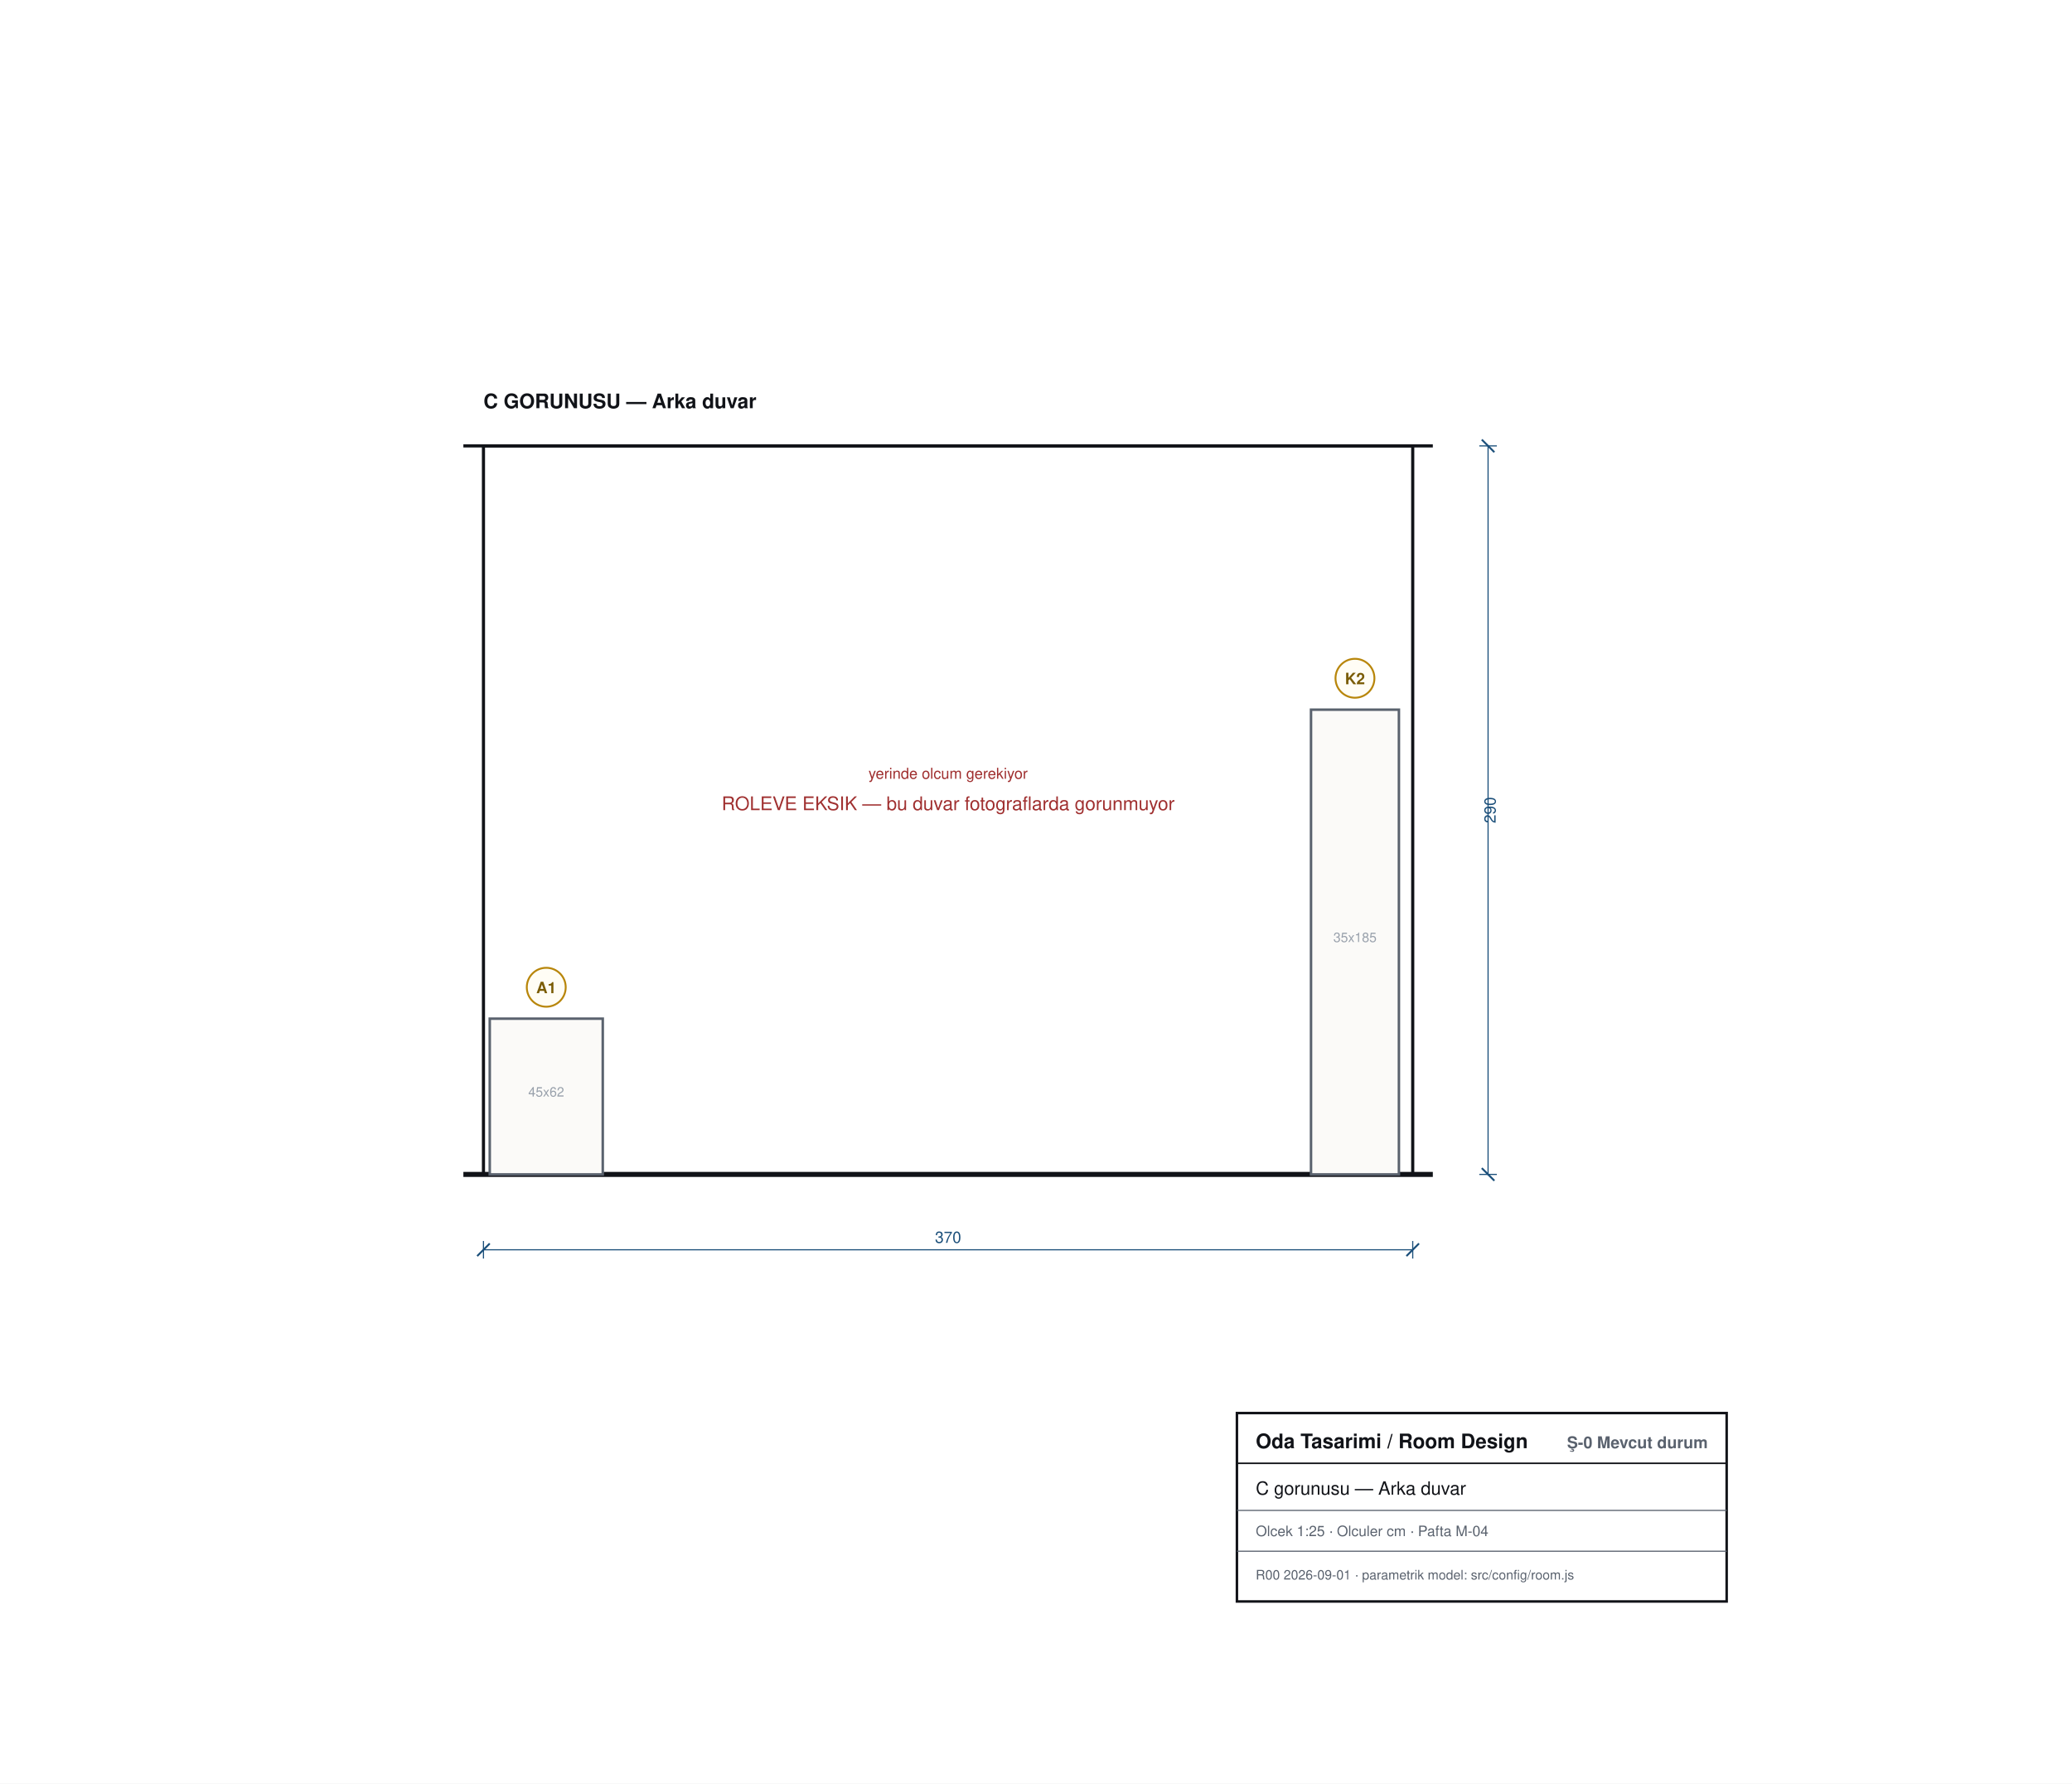
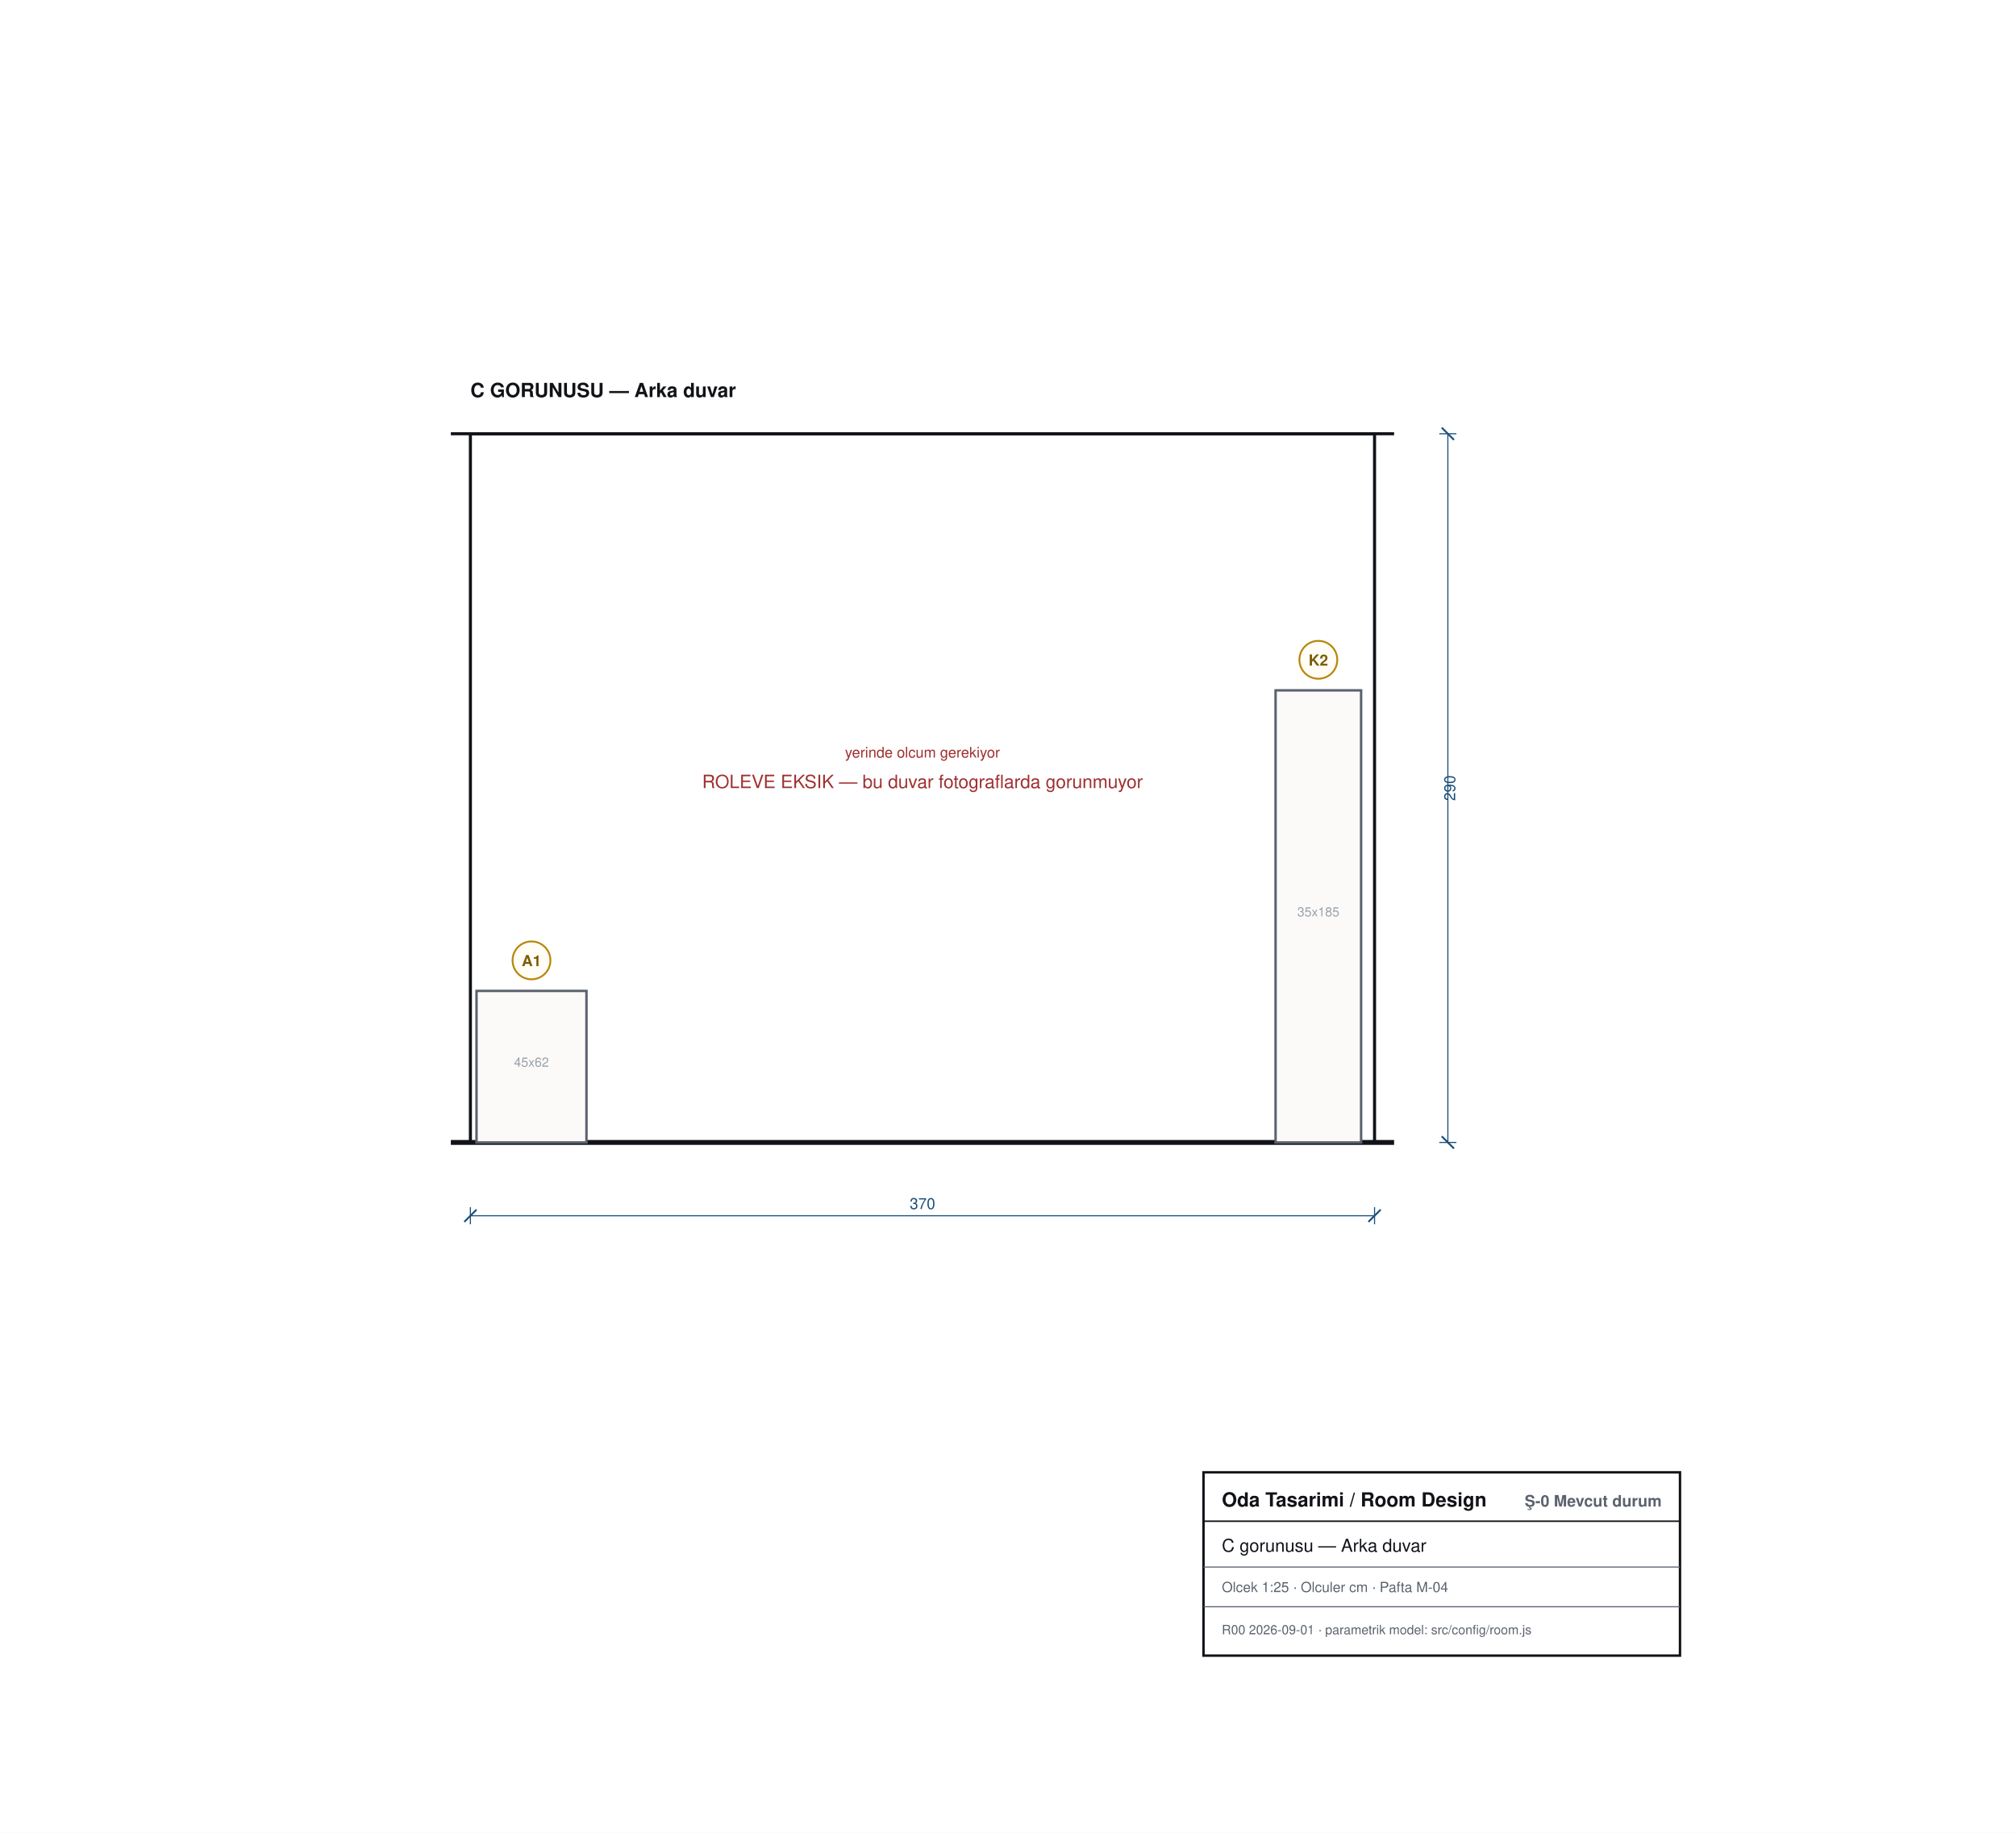
- <svg xmlns="http://www.w3.org/2000/svg" width="330mm" height="284mm" viewBox="0 0 330 284" font-family="Helvetica,Arial,sans-serif">
-   <rect width="330" height="284" fill="#ffffff" />
+ <svg xmlns="http://www.w3.org/2000/svg" width="330mm" height="300mm" viewBox="0 0 330 300" font-family="Helvetica,Arial,sans-serif">
+   <rect width="330" height="300" fill="#ffffff" />
  <rect x="77.00" y="71.00" width="148.00" height="116.00" fill="#ffffff" stroke="#111318" stroke-width="0.5" />
  <line x1="73.80" y1="187.00" x2="228.20" y2="187.00" stroke="#111318" stroke-width="0.8" />
  <line x1="73.80" y1="71.00" x2="228.20" y2="71.00" stroke="#111318" stroke-width="0.5" />
  <line x1="238.40" y1="71.00" x2="235.60" y2="71.00" stroke="#1b4f7a" stroke-width="0.18" />
  <line x1="238.40" y1="187.00" x2="235.60" y2="187.00" stroke="#1b4f7a" stroke-width="0.18" />
  <line x1="237.00" y1="71.00" x2="237.00" y2="187.00" stroke="#1b4f7a" stroke-width="0.18" />
  <line x1="236.00" y1="70.00" x2="238.00" y2="72.00" stroke="#1b4f7a" stroke-width="0.3" />
  <line x1="236.00" y1="186.00" x2="238.00" y2="188.00" stroke="#1b4f7a" stroke-width="0.3" />
  <text x="238.20" y="129.00" font-size="2.5" fill="#1b4f7a" text-anchor="middle" transform="rotate(-90 238.20 129.00)">290</text>
  <line x1="77.00" y1="197.60" x2="77.00" y2="200.40" stroke="#1b4f7a" stroke-width="0.18" />
  <line x1="225.00" y1="197.60" x2="225.00" y2="200.40" stroke="#1b4f7a" stroke-width="0.18" />
  <line x1="77.00" y1="199.00" x2="225.00" y2="199.00" stroke="#1b4f7a" stroke-width="0.18" />
  <line x1="76.00" y1="200.00" x2="78.00" y2="198.00" stroke="#1b4f7a" stroke-width="0.3" />
  <line x1="224.00" y1="200.00" x2="226.00" y2="198.00" stroke="#1b4f7a" stroke-width="0.3" />
  <text x="151.00" y="197.90" font-size="2.5" fill="#1b4f7a" text-anchor="middle">370</text>
  <text x="151.00" y="129.00" font-size="3" fill="#a03030" text-anchor="middle">ROLEVE EKSIK — bu duvar fotograflarda gorunmuyor</text>
  <text x="151.00" y="124.00" font-size="2.4" fill="#a03030" text-anchor="middle">yerinde olcum gerekiyor</text>
  <rect x="208.80" y="113.00" width="14.00" height="74.00" fill="#fbfaf8" stroke="#5a626e" stroke-width="0.4" />
  <circle cx="215.80" cy="108.00" r="3.10" fill="#fffdf5" stroke="#b8860b" stroke-width="0.3" />
  <text x="215.80" y="108.95" font-size="2.5" fill="#7a5c05" text-anchor="middle" font-weight="700">K2</text>
  <text x="215.80" y="150.00" font-size="2.1" fill="#98a0ab" text-anchor="middle">35x185</text>
  <rect x="78.00" y="162.20" width="18.00" height="24.80" fill="#fbfaf8" stroke="#5a626e" stroke-width="0.4" />
  <circle cx="87.00" cy="157.20" r="3.10" fill="#fffdf5" stroke="#b8860b" stroke-width="0.3" />
  <text x="87.00" y="158.15" font-size="2.5" fill="#7a5c05" text-anchor="middle" font-weight="700">A1</text>
  <text x="87.00" y="174.60" font-size="2.1" fill="#98a0ab" text-anchor="middle">45x62</text>
  <text x="77.00" y="65.00" font-size="3.2" fill="#111318" text-anchor="start" font-weight="700">C GORUNUSU — Arka duvar</text>
-   <rect x="197.00" y="225.00" width="78.00" height="30.00" fill="#ffffff" stroke="#111318" stroke-width="0.4" />
-   <line x1="197.00" y1="233.00" x2="275.00" y2="233.00" stroke="#111318" stroke-width="0.25" />
-   <line x1="197.00" y1="240.50" x2="275.00" y2="240.50" stroke="#5a626e" stroke-width="0.18" />
-   <line x1="197.00" y1="247.00" x2="275.00" y2="247.00" stroke="#5a626e" stroke-width="0.18" />
-   <text x="200.00" y="230.60" font-size="3.2" fill="#111318" text-anchor="start" font-weight="700">Oda Tasarimi / Room Design</text>
-   <text x="200.00" y="238.00" font-size="2.9" fill="#111318" text-anchor="start">C gorunusu — Arka duvar</text>
-   <text x="200.00" y="244.60" font-size="2.3" fill="#5a626e" text-anchor="start">Olcek 1:25  ·  Olculer cm  ·  Pafta M-04</text>
-   <text x="272.00" y="230.60" font-size="2.6" fill="#5a626e" text-anchor="end" font-weight="700">Ş-0 Mevcut durum</text>
-   <text x="200.00" y="251.50" font-size="2.1" fill="#5a626e" text-anchor="start">R00  2026-09-01  ·  parametrik model: src/config/room.js</text>
+   <rect x="197.00" y="241.00" width="78.00" height="30.00" fill="#ffffff" stroke="#111318" stroke-width="0.4" />
+   <line x1="197.00" y1="249.00" x2="275.00" y2="249.00" stroke="#111318" stroke-width="0.25" />
+   <line x1="197.00" y1="256.50" x2="275.00" y2="256.50" stroke="#5a626e" stroke-width="0.18" />
+   <line x1="197.00" y1="263.00" x2="275.00" y2="263.00" stroke="#5a626e" stroke-width="0.18" />
+   <text x="200.00" y="246.60" font-size="3.2" fill="#111318" text-anchor="start" font-weight="700">Oda Tasarimi / Room Design</text>
+   <text x="200.00" y="254.00" font-size="2.9" fill="#111318" text-anchor="start">C gorunusu — Arka duvar</text>
+   <text x="200.00" y="260.60" font-size="2.3" fill="#5a626e" text-anchor="start">Olcek 1:25  ·  Olculer cm  ·  Pafta M-04</text>
+   <text x="272.00" y="246.60" font-size="2.6" fill="#5a626e" text-anchor="end" font-weight="700">Ş-0 Mevcut durum</text>
+   <text x="200.00" y="267.50" font-size="2.1" fill="#5a626e" text-anchor="start">R00  2026-09-01  ·  parametrik model: src/config/room.js</text>
</svg>
